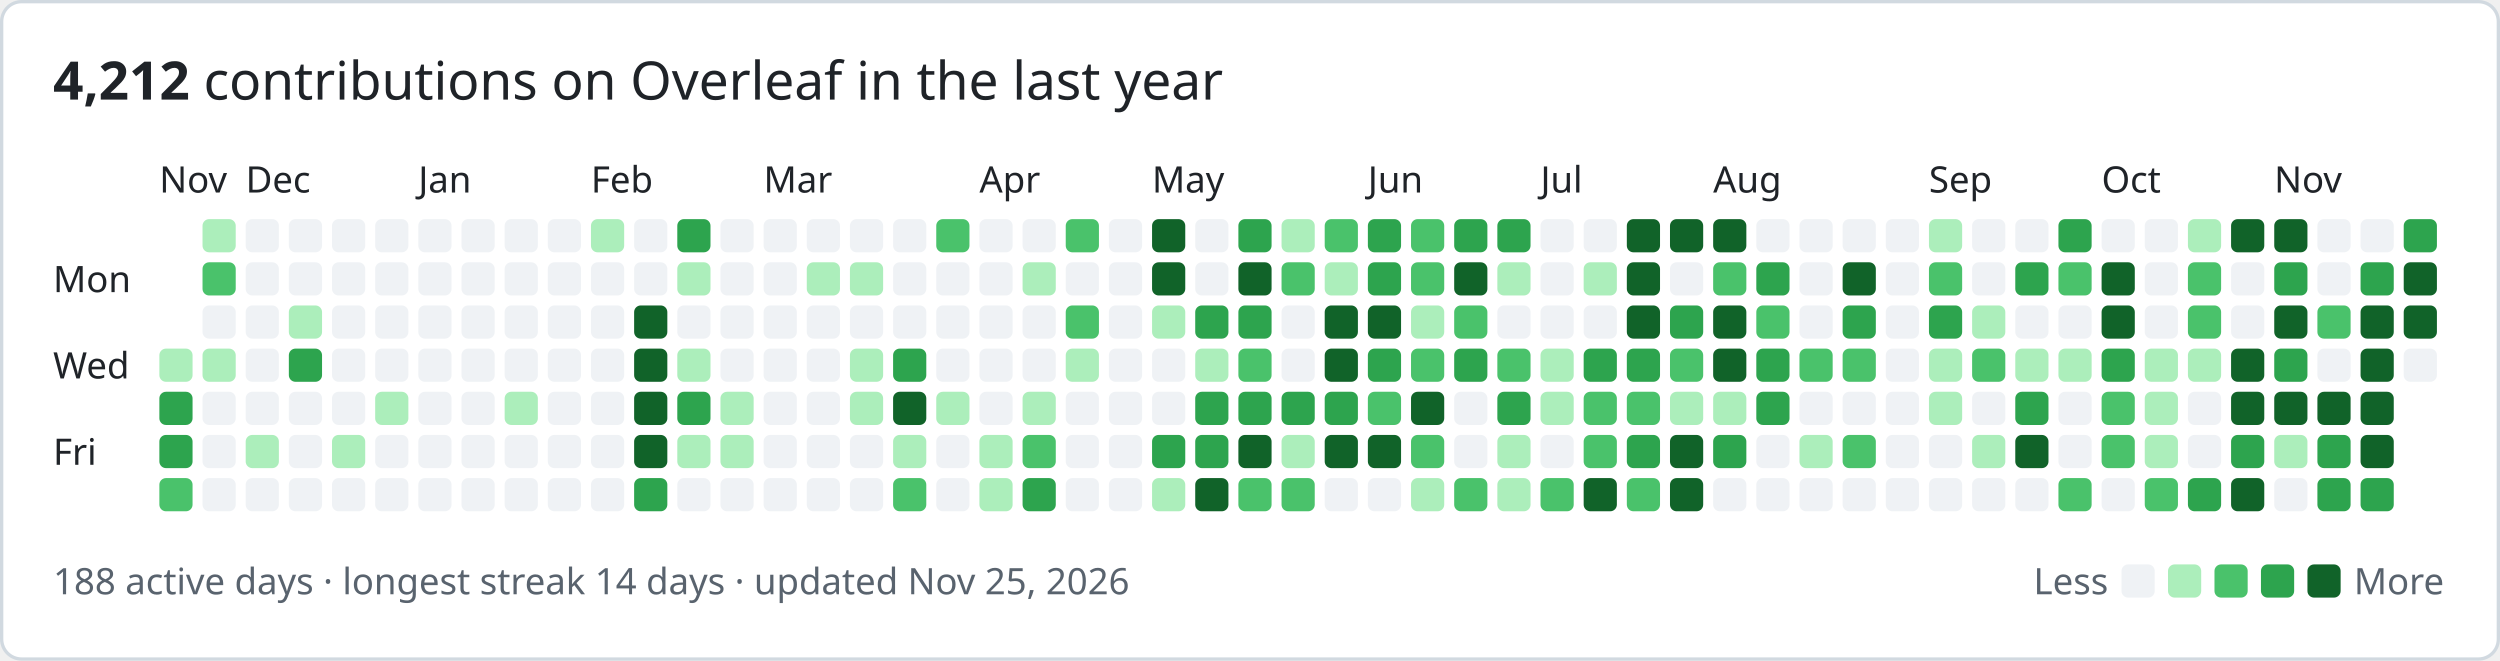
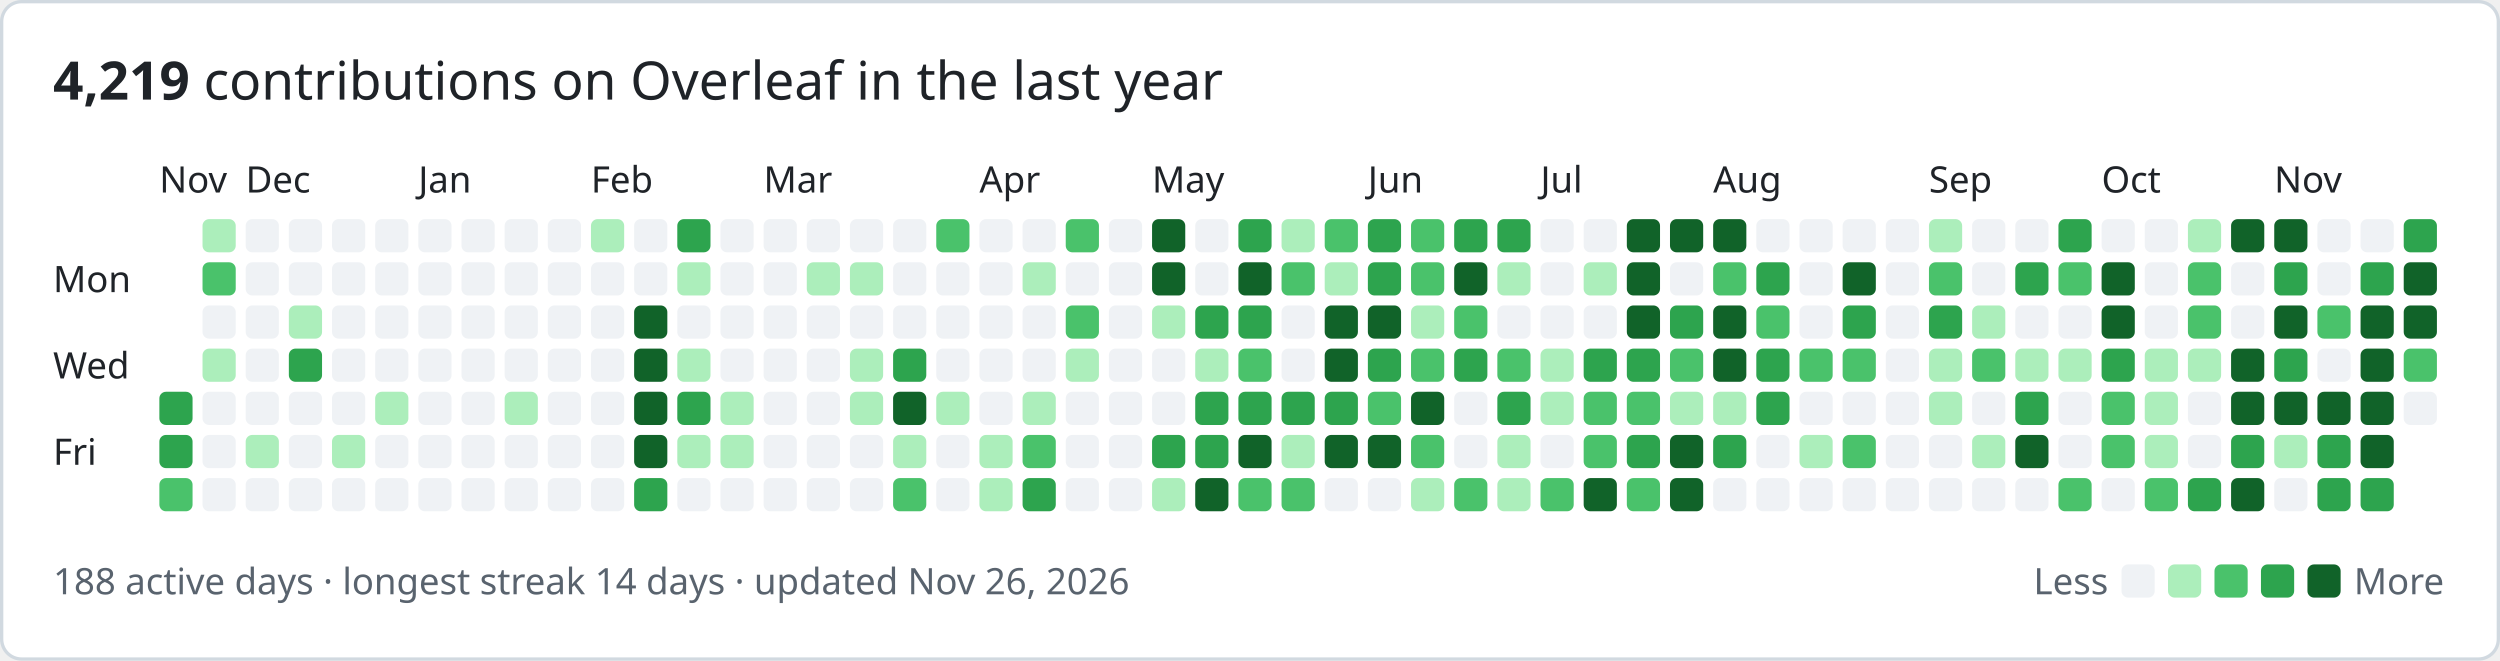
- <svg xmlns="http://www.w3.org/2000/svg" width="753" height="199" viewBox="0 0 753 199" role="img" aria-label="4,212 Overleaf contributions in the last year">
+ <svg xmlns="http://www.w3.org/2000/svg" width="753" height="199" viewBox="0 0 753 199" role="img" aria-label="4,219 Overleaf contributions in the last year">
  <style>
text{font-family:-apple-system,BlinkMacSystemFont,"Segoe UI","Noto Sans",Helvetica,Arial,sans-serif;font-size:11px}
.bg{fill:#ffffff;stroke:#d1d9e0}.t{fill:#1f2328}.m{fill:#59636e}
.l0{fill:#eff2f5}.l1{fill:#aceebb}.l2{fill:#4ac26b}.l3{fill:#2da44e}.l4{fill:#116329}
@media (prefers-color-scheme:dark){.bg{fill:#0d1117;stroke:#3d444d}.t{fill:#f0f6fc}.m{fill:#9198a1}
.l0{fill:#151b23}.l1{fill:#033a16}.l2{fill:#196c2e}.l3{fill:#2ea043}.l4{fill:#56d364}}
</style>
  <rect class="bg" x="0.5" y="0.5" width="752" height="198" rx="6" />
  <text class="t" x="16" y="30" style="font-size:16px">
-     <tspan style="font-weight:600">4,212</tspan> contributions on Overleaf in the last year</text>
+     <tspan style="font-weight:600">4,219</tspan> contributions on Overleaf in the last year</text>
  <text class="t" x="16" y="88">Mon</text>
  <text class="t" x="16" y="114">Wed</text>
  <text class="t" x="16" y="140">Fri</text>
  <text class="t" x="48" y="58">Nov</text>
-   <rect class="l1" x="48" y="105" width="10" height="10" rx="2" />
  <rect class="l3" x="48" y="118" width="10" height="10" rx="2" />
  <rect class="l3" x="48" y="131" width="10" height="10" rx="2" />
  <rect class="l2" x="48" y="144" width="10" height="10" rx="2" />
  <rect class="l1" x="61" y="66" width="10" height="10" rx="2" />
  <rect class="l2" x="61" y="79" width="10" height="10" rx="2" />
  <rect class="l0" x="61" y="92" width="10" height="10" rx="2" />
  <rect class="l1" x="61" y="105" width="10" height="10" rx="2" />
  <rect class="l0" x="61" y="118" width="10" height="10" rx="2" />
  <rect class="l0" x="61" y="131" width="10" height="10" rx="2" />
  <rect class="l0" x="61" y="144" width="10" height="10" rx="2" />
  <text class="t" x="74" y="58">Dec</text>
  <rect class="l0" x="74" y="66" width="10" height="10" rx="2" />
  <rect class="l0" x="74" y="79" width="10" height="10" rx="2" />
  <rect class="l0" x="74" y="92" width="10" height="10" rx="2" />
  <rect class="l0" x="74" y="105" width="10" height="10" rx="2" />
  <rect class="l0" x="74" y="118" width="10" height="10" rx="2" />
  <rect class="l1" x="74" y="131" width="10" height="10" rx="2" />
  <rect class="l0" x="74" y="144" width="10" height="10" rx="2" />
  <rect class="l0" x="87" y="66" width="10" height="10" rx="2" />
  <rect class="l0" x="87" y="79" width="10" height="10" rx="2" />
  <rect class="l1" x="87" y="92" width="10" height="10" rx="2" />
  <rect class="l3" x="87" y="105" width="10" height="10" rx="2" />
  <rect class="l0" x="87" y="118" width="10" height="10" rx="2" />
  <rect class="l0" x="87" y="131" width="10" height="10" rx="2" />
  <rect class="l0" x="87" y="144" width="10" height="10" rx="2" />
  <rect class="l0" x="100" y="66" width="10" height="10" rx="2" />
  <rect class="l0" x="100" y="79" width="10" height="10" rx="2" />
  <rect class="l0" x="100" y="92" width="10" height="10" rx="2" />
  <rect class="l0" x="100" y="105" width="10" height="10" rx="2" />
  <rect class="l0" x="100" y="118" width="10" height="10" rx="2" />
  <rect class="l1" x="100" y="131" width="10" height="10" rx="2" />
  <rect class="l0" x="100" y="144" width="10" height="10" rx="2" />
  <rect class="l0" x="113" y="66" width="10" height="10" rx="2" />
  <rect class="l0" x="113" y="79" width="10" height="10" rx="2" />
  <rect class="l0" x="113" y="92" width="10" height="10" rx="2" />
  <rect class="l0" x="113" y="105" width="10" height="10" rx="2" />
  <rect class="l1" x="113" y="118" width="10" height="10" rx="2" />
  <rect class="l0" x="113" y="131" width="10" height="10" rx="2" />
  <rect class="l0" x="113" y="144" width="10" height="10" rx="2" />
  <text class="t" x="126" y="58">Jan</text>
  <rect class="l0" x="126" y="66" width="10" height="10" rx="2" />
  <rect class="l0" x="126" y="79" width="10" height="10" rx="2" />
  <rect class="l0" x="126" y="92" width="10" height="10" rx="2" />
  <rect class="l0" x="126" y="105" width="10" height="10" rx="2" />
  <rect class="l0" x="126" y="118" width="10" height="10" rx="2" />
  <rect class="l0" x="126" y="131" width="10" height="10" rx="2" />
  <rect class="l0" x="126" y="144" width="10" height="10" rx="2" />
  <rect class="l0" x="139" y="66" width="10" height="10" rx="2" />
  <rect class="l0" x="139" y="79" width="10" height="10" rx="2" />
  <rect class="l0" x="139" y="92" width="10" height="10" rx="2" />
  <rect class="l0" x="139" y="105" width="10" height="10" rx="2" />
  <rect class="l0" x="139" y="118" width="10" height="10" rx="2" />
  <rect class="l0" x="139" y="131" width="10" height="10" rx="2" />
  <rect class="l0" x="139" y="144" width="10" height="10" rx="2" />
  <rect class="l0" x="152" y="66" width="10" height="10" rx="2" />
  <rect class="l0" x="152" y="79" width="10" height="10" rx="2" />
  <rect class="l0" x="152" y="92" width="10" height="10" rx="2" />
  <rect class="l0" x="152" y="105" width="10" height="10" rx="2" />
  <rect class="l1" x="152" y="118" width="10" height="10" rx="2" />
  <rect class="l0" x="152" y="131" width="10" height="10" rx="2" />
  <rect class="l0" x="152" y="144" width="10" height="10" rx="2" />
  <rect class="l0" x="165" y="66" width="10" height="10" rx="2" />
  <rect class="l0" x="165" y="79" width="10" height="10" rx="2" />
  <rect class="l0" x="165" y="92" width="10" height="10" rx="2" />
  <rect class="l0" x="165" y="105" width="10" height="10" rx="2" />
  <rect class="l0" x="165" y="118" width="10" height="10" rx="2" />
  <rect class="l0" x="165" y="131" width="10" height="10" rx="2" />
  <rect class="l0" x="165" y="144" width="10" height="10" rx="2" />
  <text class="t" x="178" y="58">Feb</text>
  <rect class="l1" x="178" y="66" width="10" height="10" rx="2" />
  <rect class="l0" x="178" y="79" width="10" height="10" rx="2" />
  <rect class="l0" x="178" y="92" width="10" height="10" rx="2" />
  <rect class="l0" x="178" y="105" width="10" height="10" rx="2" />
  <rect class="l0" x="178" y="118" width="10" height="10" rx="2" />
  <rect class="l0" x="178" y="131" width="10" height="10" rx="2" />
  <rect class="l0" x="178" y="144" width="10" height="10" rx="2" />
  <rect class="l0" x="191" y="66" width="10" height="10" rx="2" />
  <rect class="l0" x="191" y="79" width="10" height="10" rx="2" />
  <rect class="l4" x="191" y="92" width="10" height="10" rx="2" />
  <rect class="l4" x="191" y="105" width="10" height="10" rx="2" />
  <rect class="l4" x="191" y="118" width="10" height="10" rx="2" />
  <rect class="l4" x="191" y="131" width="10" height="10" rx="2" />
  <rect class="l3" x="191" y="144" width="10" height="10" rx="2" />
  <rect class="l3" x="204" y="66" width="10" height="10" rx="2" />
  <rect class="l1" x="204" y="79" width="10" height="10" rx="2" />
  <rect class="l0" x="204" y="92" width="10" height="10" rx="2" />
  <rect class="l1" x="204" y="105" width="10" height="10" rx="2" />
  <rect class="l3" x="204" y="118" width="10" height="10" rx="2" />
  <rect class="l1" x="204" y="131" width="10" height="10" rx="2" />
  <rect class="l0" x="204" y="144" width="10" height="10" rx="2" />
  <rect class="l0" x="217" y="66" width="10" height="10" rx="2" />
  <rect class="l0" x="217" y="79" width="10" height="10" rx="2" />
  <rect class="l0" x="217" y="92" width="10" height="10" rx="2" />
  <rect class="l0" x="217" y="105" width="10" height="10" rx="2" />
  <rect class="l1" x="217" y="118" width="10" height="10" rx="2" />
  <rect class="l1" x="217" y="131" width="10" height="10" rx="2" />
  <rect class="l0" x="217" y="144" width="10" height="10" rx="2" />
  <text class="t" x="230" y="58">Mar</text>
  <rect class="l0" x="230" y="66" width="10" height="10" rx="2" />
  <rect class="l0" x="230" y="79" width="10" height="10" rx="2" />
  <rect class="l0" x="230" y="92" width="10" height="10" rx="2" />
  <rect class="l0" x="230" y="105" width="10" height="10" rx="2" />
  <rect class="l0" x="230" y="118" width="10" height="10" rx="2" />
  <rect class="l0" x="230" y="131" width="10" height="10" rx="2" />
  <rect class="l0" x="230" y="144" width="10" height="10" rx="2" />
  <rect class="l0" x="243" y="66" width="10" height="10" rx="2" />
  <rect class="l1" x="243" y="79" width="10" height="10" rx="2" />
  <rect class="l0" x="243" y="92" width="10" height="10" rx="2" />
  <rect class="l0" x="243" y="105" width="10" height="10" rx="2" />
  <rect class="l0" x="243" y="118" width="10" height="10" rx="2" />
  <rect class="l0" x="243" y="131" width="10" height="10" rx="2" />
  <rect class="l0" x="243" y="144" width="10" height="10" rx="2" />
  <rect class="l0" x="256" y="66" width="10" height="10" rx="2" />
  <rect class="l1" x="256" y="79" width="10" height="10" rx="2" />
  <rect class="l0" x="256" y="92" width="10" height="10" rx="2" />
  <rect class="l1" x="256" y="105" width="10" height="10" rx="2" />
  <rect class="l1" x="256" y="118" width="10" height="10" rx="2" />
  <rect class="l0" x="256" y="131" width="10" height="10" rx="2" />
  <rect class="l0" x="256" y="144" width="10" height="10" rx="2" />
  <rect class="l0" x="269" y="66" width="10" height="10" rx="2" />
  <rect class="l0" x="269" y="79" width="10" height="10" rx="2" />
  <rect class="l0" x="269" y="92" width="10" height="10" rx="2" />
  <rect class="l3" x="269" y="105" width="10" height="10" rx="2" />
  <rect class="l4" x="269" y="118" width="10" height="10" rx="2" />
  <rect class="l1" x="269" y="131" width="10" height="10" rx="2" />
  <rect class="l2" x="269" y="144" width="10" height="10" rx="2" />
  <rect class="l2" x="282" y="66" width="10" height="10" rx="2" />
  <rect class="l0" x="282" y="79" width="10" height="10" rx="2" />
  <rect class="l0" x="282" y="92" width="10" height="10" rx="2" />
  <rect class="l0" x="282" y="105" width="10" height="10" rx="2" />
  <rect class="l1" x="282" y="118" width="10" height="10" rx="2" />
  <rect class="l0" x="282" y="131" width="10" height="10" rx="2" />
  <rect class="l0" x="282" y="144" width="10" height="10" rx="2" />
  <text class="t" x="295" y="58">Apr</text>
  <rect class="l0" x="295" y="66" width="10" height="10" rx="2" />
  <rect class="l0" x="295" y="79" width="10" height="10" rx="2" />
  <rect class="l0" x="295" y="92" width="10" height="10" rx="2" />
  <rect class="l0" x="295" y="105" width="10" height="10" rx="2" />
  <rect class="l0" x="295" y="118" width="10" height="10" rx="2" />
  <rect class="l1" x="295" y="131" width="10" height="10" rx="2" />
  <rect class="l1" x="295" y="144" width="10" height="10" rx="2" />
  <rect class="l0" x="308" y="66" width="10" height="10" rx="2" />
  <rect class="l1" x="308" y="79" width="10" height="10" rx="2" />
  <rect class="l0" x="308" y="92" width="10" height="10" rx="2" />
  <rect class="l0" x="308" y="105" width="10" height="10" rx="2" />
  <rect class="l1" x="308" y="118" width="10" height="10" rx="2" />
  <rect class="l2" x="308" y="131" width="10" height="10" rx="2" />
  <rect class="l3" x="308" y="144" width="10" height="10" rx="2" />
  <rect class="l2" x="321" y="66" width="10" height="10" rx="2" />
  <rect class="l0" x="321" y="79" width="10" height="10" rx="2" />
  <rect class="l2" x="321" y="92" width="10" height="10" rx="2" />
  <rect class="l1" x="321" y="105" width="10" height="10" rx="2" />
  <rect class="l0" x="321" y="118" width="10" height="10" rx="2" />
  <rect class="l0" x="321" y="131" width="10" height="10" rx="2" />
  <rect class="l0" x="321" y="144" width="10" height="10" rx="2" />
  <rect class="l0" x="334" y="66" width="10" height="10" rx="2" />
  <rect class="l0" x="334" y="79" width="10" height="10" rx="2" />
  <rect class="l0" x="334" y="92" width="10" height="10" rx="2" />
  <rect class="l0" x="334" y="105" width="10" height="10" rx="2" />
  <rect class="l0" x="334" y="118" width="10" height="10" rx="2" />
  <rect class="l0" x="334" y="131" width="10" height="10" rx="2" />
  <rect class="l0" x="334" y="144" width="10" height="10" rx="2" />
  <text class="t" x="347" y="58">May</text>
  <rect class="l4" x="347" y="66" width="10" height="10" rx="2" />
  <rect class="l4" x="347" y="79" width="10" height="10" rx="2" />
  <rect class="l1" x="347" y="92" width="10" height="10" rx="2" />
  <rect class="l0" x="347" y="105" width="10" height="10" rx="2" />
  <rect class="l0" x="347" y="118" width="10" height="10" rx="2" />
  <rect class="l3" x="347" y="131" width="10" height="10" rx="2" />
  <rect class="l1" x="347" y="144" width="10" height="10" rx="2" />
  <rect class="l0" x="360" y="66" width="10" height="10" rx="2" />
  <rect class="l0" x="360" y="79" width="10" height="10" rx="2" />
  <rect class="l3" x="360" y="92" width="10" height="10" rx="2" />
  <rect class="l1" x="360" y="105" width="10" height="10" rx="2" />
  <rect class="l3" x="360" y="118" width="10" height="10" rx="2" />
  <rect class="l3" x="360" y="131" width="10" height="10" rx="2" />
  <rect class="l4" x="360" y="144" width="10" height="10" rx="2" />
  <rect class="l3" x="373" y="66" width="10" height="10" rx="2" />
  <rect class="l4" x="373" y="79" width="10" height="10" rx="2" />
  <rect class="l3" x="373" y="92" width="10" height="10" rx="2" />
  <rect class="l2" x="373" y="105" width="10" height="10" rx="2" />
  <rect class="l3" x="373" y="118" width="10" height="10" rx="2" />
  <rect class="l4" x="373" y="131" width="10" height="10" rx="2" />
  <rect class="l2" x="373" y="144" width="10" height="10" rx="2" />
  <rect class="l1" x="386" y="66" width="10" height="10" rx="2" />
  <rect class="l2" x="386" y="79" width="10" height="10" rx="2" />
  <rect class="l0" x="386" y="92" width="10" height="10" rx="2" />
  <rect class="l0" x="386" y="105" width="10" height="10" rx="2" />
  <rect class="l3" x="386" y="118" width="10" height="10" rx="2" />
  <rect class="l1" x="386" y="131" width="10" height="10" rx="2" />
  <rect class="l2" x="386" y="144" width="10" height="10" rx="2" />
  <rect class="l2" x="399" y="66" width="10" height="10" rx="2" />
  <rect class="l1" x="399" y="79" width="10" height="10" rx="2" />
  <rect class="l4" x="399" y="92" width="10" height="10" rx="2" />
  <rect class="l4" x="399" y="105" width="10" height="10" rx="2" />
  <rect class="l3" x="399" y="118" width="10" height="10" rx="2" />
  <rect class="l4" x="399" y="131" width="10" height="10" rx="2" />
  <rect class="l0" x="399" y="144" width="10" height="10" rx="2" />
  <text class="t" x="412" y="58">Jun</text>
  <rect class="l3" x="412" y="66" width="10" height="10" rx="2" />
  <rect class="l3" x="412" y="79" width="10" height="10" rx="2" />
  <rect class="l4" x="412" y="92" width="10" height="10" rx="2" />
  <rect class="l3" x="412" y="105" width="10" height="10" rx="2" />
  <rect class="l2" x="412" y="118" width="10" height="10" rx="2" />
  <rect class="l4" x="412" y="131" width="10" height="10" rx="2" />
  <rect class="l0" x="412" y="144" width="10" height="10" rx="2" />
  <rect class="l2" x="425" y="66" width="10" height="10" rx="2" />
  <rect class="l2" x="425" y="79" width="10" height="10" rx="2" />
  <rect class="l1" x="425" y="92" width="10" height="10" rx="2" />
  <rect class="l2" x="425" y="105" width="10" height="10" rx="2" />
  <rect class="l4" x="425" y="118" width="10" height="10" rx="2" />
  <rect class="l2" x="425" y="131" width="10" height="10" rx="2" />
  <rect class="l1" x="425" y="144" width="10" height="10" rx="2" />
  <rect class="l3" x="438" y="66" width="10" height="10" rx="2" />
  <rect class="l4" x="438" y="79" width="10" height="10" rx="2" />
  <rect class="l2" x="438" y="92" width="10" height="10" rx="2" />
  <rect class="l3" x="438" y="105" width="10" height="10" rx="2" />
  <rect class="l0" x="438" y="118" width="10" height="10" rx="2" />
  <rect class="l0" x="438" y="131" width="10" height="10" rx="2" />
  <rect class="l2" x="438" y="144" width="10" height="10" rx="2" />
  <rect class="l3" x="451" y="66" width="10" height="10" rx="2" />
  <rect class="l1" x="451" y="79" width="10" height="10" rx="2" />
  <rect class="l0" x="451" y="92" width="10" height="10" rx="2" />
  <rect class="l2" x="451" y="105" width="10" height="10" rx="2" />
  <rect class="l3" x="451" y="118" width="10" height="10" rx="2" />
  <rect class="l1" x="451" y="131" width="10" height="10" rx="2" />
  <rect class="l1" x="451" y="144" width="10" height="10" rx="2" />
  <text class="t" x="464" y="58">Jul</text>
  <rect class="l0" x="464" y="66" width="10" height="10" rx="2" />
  <rect class="l0" x="464" y="79" width="10" height="10" rx="2" />
  <rect class="l0" x="464" y="92" width="10" height="10" rx="2" />
  <rect class="l1" x="464" y="105" width="10" height="10" rx="2" />
  <rect class="l1" x="464" y="118" width="10" height="10" rx="2" />
  <rect class="l0" x="464" y="131" width="10" height="10" rx="2" />
  <rect class="l2" x="464" y="144" width="10" height="10" rx="2" />
  <rect class="l0" x="477" y="66" width="10" height="10" rx="2" />
  <rect class="l1" x="477" y="79" width="10" height="10" rx="2" />
  <rect class="l0" x="477" y="92" width="10" height="10" rx="2" />
  <rect class="l3" x="477" y="105" width="10" height="10" rx="2" />
  <rect class="l2" x="477" y="118" width="10" height="10" rx="2" />
  <rect class="l2" x="477" y="131" width="10" height="10" rx="2" />
  <rect class="l4" x="477" y="144" width="10" height="10" rx="2" />
  <rect class="l4" x="490" y="66" width="10" height="10" rx="2" />
  <rect class="l4" x="490" y="79" width="10" height="10" rx="2" />
  <rect class="l4" x="490" y="92" width="10" height="10" rx="2" />
  <rect class="l3" x="490" y="105" width="10" height="10" rx="2" />
  <rect class="l2" x="490" y="118" width="10" height="10" rx="2" />
  <rect class="l3" x="490" y="131" width="10" height="10" rx="2" />
  <rect class="l2" x="490" y="144" width="10" height="10" rx="2" />
  <rect class="l4" x="503" y="66" width="10" height="10" rx="2" />
  <rect class="l0" x="503" y="79" width="10" height="10" rx="2" />
  <rect class="l3" x="503" y="92" width="10" height="10" rx="2" />
  <rect class="l2" x="503" y="105" width="10" height="10" rx="2" />
  <rect class="l1" x="503" y="118" width="10" height="10" rx="2" />
  <rect class="l4" x="503" y="131" width="10" height="10" rx="2" />
  <rect class="l4" x="503" y="144" width="10" height="10" rx="2" />
  <text class="t" x="516" y="58">Aug</text>
  <rect class="l4" x="516" y="66" width="10" height="10" rx="2" />
  <rect class="l2" x="516" y="79" width="10" height="10" rx="2" />
  <rect class="l4" x="516" y="92" width="10" height="10" rx="2" />
  <rect class="l4" x="516" y="105" width="10" height="10" rx="2" />
  <rect class="l1" x="516" y="118" width="10" height="10" rx="2" />
  <rect class="l3" x="516" y="131" width="10" height="10" rx="2" />
  <rect class="l0" x="516" y="144" width="10" height="10" rx="2" />
  <rect class="l0" x="529" y="66" width="10" height="10" rx="2" />
  <rect class="l3" x="529" y="79" width="10" height="10" rx="2" />
  <rect class="l2" x="529" y="92" width="10" height="10" rx="2" />
  <rect class="l3" x="529" y="105" width="10" height="10" rx="2" />
  <rect class="l3" x="529" y="118" width="10" height="10" rx="2" />
  <rect class="l0" x="529" y="131" width="10" height="10" rx="2" />
  <rect class="l0" x="529" y="144" width="10" height="10" rx="2" />
  <rect class="l0" x="542" y="66" width="10" height="10" rx="2" />
  <rect class="l0" x="542" y="79" width="10" height="10" rx="2" />
  <rect class="l0" x="542" y="92" width="10" height="10" rx="2" />
  <rect class="l2" x="542" y="105" width="10" height="10" rx="2" />
  <rect class="l0" x="542" y="118" width="10" height="10" rx="2" />
  <rect class="l1" x="542" y="131" width="10" height="10" rx="2" />
  <rect class="l0" x="542" y="144" width="10" height="10" rx="2" />
  <rect class="l0" x="555" y="66" width="10" height="10" rx="2" />
  <rect class="l4" x="555" y="79" width="10" height="10" rx="2" />
  <rect class="l3" x="555" y="92" width="10" height="10" rx="2" />
  <rect class="l2" x="555" y="105" width="10" height="10" rx="2" />
  <rect class="l0" x="555" y="118" width="10" height="10" rx="2" />
  <rect class="l2" x="555" y="131" width="10" height="10" rx="2" />
  <rect class="l0" x="555" y="144" width="10" height="10" rx="2" />
  <rect class="l0" x="568" y="66" width="10" height="10" rx="2" />
  <rect class="l0" x="568" y="79" width="10" height="10" rx="2" />
  <rect class="l0" x="568" y="92" width="10" height="10" rx="2" />
  <rect class="l0" x="568" y="105" width="10" height="10" rx="2" />
  <rect class="l0" x="568" y="118" width="10" height="10" rx="2" />
  <rect class="l0" x="568" y="131" width="10" height="10" rx="2" />
  <rect class="l0" x="568" y="144" width="10" height="10" rx="2" />
  <text class="t" x="581" y="58">Sep</text>
  <rect class="l1" x="581" y="66" width="10" height="10" rx="2" />
  <rect class="l2" x="581" y="79" width="10" height="10" rx="2" />
  <rect class="l3" x="581" y="92" width="10" height="10" rx="2" />
  <rect class="l1" x="581" y="105" width="10" height="10" rx="2" />
  <rect class="l1" x="581" y="118" width="10" height="10" rx="2" />
  <rect class="l0" x="581" y="131" width="10" height="10" rx="2" />
  <rect class="l0" x="581" y="144" width="10" height="10" rx="2" />
  <rect class="l0" x="594" y="66" width="10" height="10" rx="2" />
  <rect class="l0" x="594" y="79" width="10" height="10" rx="2" />
  <rect class="l1" x="594" y="92" width="10" height="10" rx="2" />
  <rect class="l2" x="594" y="105" width="10" height="10" rx="2" />
  <rect class="l0" x="594" y="118" width="10" height="10" rx="2" />
  <rect class="l1" x="594" y="131" width="10" height="10" rx="2" />
  <rect class="l0" x="594" y="144" width="10" height="10" rx="2" />
  <rect class="l0" x="607" y="66" width="10" height="10" rx="2" />
  <rect class="l3" x="607" y="79" width="10" height="10" rx="2" />
  <rect class="l0" x="607" y="92" width="10" height="10" rx="2" />
  <rect class="l1" x="607" y="105" width="10" height="10" rx="2" />
  <rect class="l3" x="607" y="118" width="10" height="10" rx="2" />
  <rect class="l4" x="607" y="131" width="10" height="10" rx="2" />
  <rect class="l0" x="607" y="144" width="10" height="10" rx="2" />
  <rect class="l3" x="620" y="66" width="10" height="10" rx="2" />
  <rect class="l2" x="620" y="79" width="10" height="10" rx="2" />
  <rect class="l0" x="620" y="92" width="10" height="10" rx="2" />
  <rect class="l1" x="620" y="105" width="10" height="10" rx="2" />
  <rect class="l0" x="620" y="118" width="10" height="10" rx="2" />
  <rect class="l0" x="620" y="131" width="10" height="10" rx="2" />
  <rect class="l2" x="620" y="144" width="10" height="10" rx="2" />
  <text class="t" x="633" y="58">Oct</text>
  <rect class="l0" x="633" y="66" width="10" height="10" rx="2" />
  <rect class="l4" x="633" y="79" width="10" height="10" rx="2" />
  <rect class="l4" x="633" y="92" width="10" height="10" rx="2" />
  <rect class="l3" x="633" y="105" width="10" height="10" rx="2" />
  <rect class="l2" x="633" y="118" width="10" height="10" rx="2" />
  <rect class="l2" x="633" y="131" width="10" height="10" rx="2" />
  <rect class="l0" x="633" y="144" width="10" height="10" rx="2" />
  <rect class="l0" x="646" y="66" width="10" height="10" rx="2" />
  <rect class="l0" x="646" y="79" width="10" height="10" rx="2" />
  <rect class="l0" x="646" y="92" width="10" height="10" rx="2" />
  <rect class="l1" x="646" y="105" width="10" height="10" rx="2" />
  <rect class="l1" x="646" y="118" width="10" height="10" rx="2" />
  <rect class="l1" x="646" y="131" width="10" height="10" rx="2" />
  <rect class="l2" x="646" y="144" width="10" height="10" rx="2" />
  <rect class="l1" x="659" y="66" width="10" height="10" rx="2" />
  <rect class="l2" x="659" y="79" width="10" height="10" rx="2" />
  <rect class="l2" x="659" y="92" width="10" height="10" rx="2" />
  <rect class="l1" x="659" y="105" width="10" height="10" rx="2" />
  <rect class="l0" x="659" y="118" width="10" height="10" rx="2" />
  <rect class="l0" x="659" y="131" width="10" height="10" rx="2" />
  <rect class="l3" x="659" y="144" width="10" height="10" rx="2" />
  <rect class="l4" x="672" y="66" width="10" height="10" rx="2" />
  <rect class="l0" x="672" y="79" width="10" height="10" rx="2" />
  <rect class="l0" x="672" y="92" width="10" height="10" rx="2" />
  <rect class="l4" x="672" y="105" width="10" height="10" rx="2" />
  <rect class="l4" x="672" y="118" width="10" height="10" rx="2" />
  <rect class="l3" x="672" y="131" width="10" height="10" rx="2" />
  <rect class="l4" x="672" y="144" width="10" height="10" rx="2" />
  <text class="t" x="685" y="58">Nov</text>
  <rect class="l4" x="685" y="66" width="10" height="10" rx="2" />
  <rect class="l3" x="685" y="79" width="10" height="10" rx="2" />
  <rect class="l4" x="685" y="92" width="10" height="10" rx="2" />
  <rect class="l3" x="685" y="105" width="10" height="10" rx="2" />
  <rect class="l4" x="685" y="118" width="10" height="10" rx="2" />
  <rect class="l1" x="685" y="131" width="10" height="10" rx="2" />
  <rect class="l0" x="685" y="144" width="10" height="10" rx="2" />
  <rect class="l0" x="698" y="66" width="10" height="10" rx="2" />
  <rect class="l0" x="698" y="79" width="10" height="10" rx="2" />
  <rect class="l2" x="698" y="92" width="10" height="10" rx="2" />
  <rect class="l0" x="698" y="105" width="10" height="10" rx="2" />
  <rect class="l4" x="698" y="118" width="10" height="10" rx="2" />
  <rect class="l3" x="698" y="131" width="10" height="10" rx="2" />
  <rect class="l3" x="698" y="144" width="10" height="10" rx="2" />
  <rect class="l0" x="711" y="66" width="10" height="10" rx="2" />
  <rect class="l3" x="711" y="79" width="10" height="10" rx="2" />
  <rect class="l4" x="711" y="92" width="10" height="10" rx="2" />
  <rect class="l4" x="711" y="105" width="10" height="10" rx="2" />
  <rect class="l4" x="711" y="118" width="10" height="10" rx="2" />
  <rect class="l4" x="711" y="131" width="10" height="10" rx="2" />
  <rect class="l3" x="711" y="144" width="10" height="10" rx="2" />
  <rect class="l3" x="724" y="66" width="10" height="10" rx="2" />
  <rect class="l4" x="724" y="79" width="10" height="10" rx="2" />
  <rect class="l4" x="724" y="92" width="10" height="10" rx="2" />
-   <rect class="l0" x="724" y="105" width="10" height="10" rx="2" />
-   <text class="m" x="16" y="179">188 active days · longest streak 14 days · updated Nov 25, 2026</text>
+   <rect class="l2" x="724" y="105" width="10" height="10" rx="2" />
+   <rect class="l0" x="724" y="118" width="10" height="10" rx="2" />
+   <text class="m" x="16" y="179">188 active days · longest streak 14 days · updated Nov 26, 2026</text>
  <text class="m" x="709" y="179">More</text>
  <rect class="l4" x="695" y="170" width="10" height="10" rx="2" />
  <rect class="l3" x="681" y="170" width="10" height="10" rx="2" />
  <rect class="l2" x="667" y="170" width="10" height="10" rx="2" />
  <rect class="l1" x="653" y="170" width="10" height="10" rx="2" />
  <rect class="l0" x="639" y="170" width="10" height="10" rx="2" />
  <text class="m" x="635" y="179" text-anchor="end">Less</text>
</svg>
